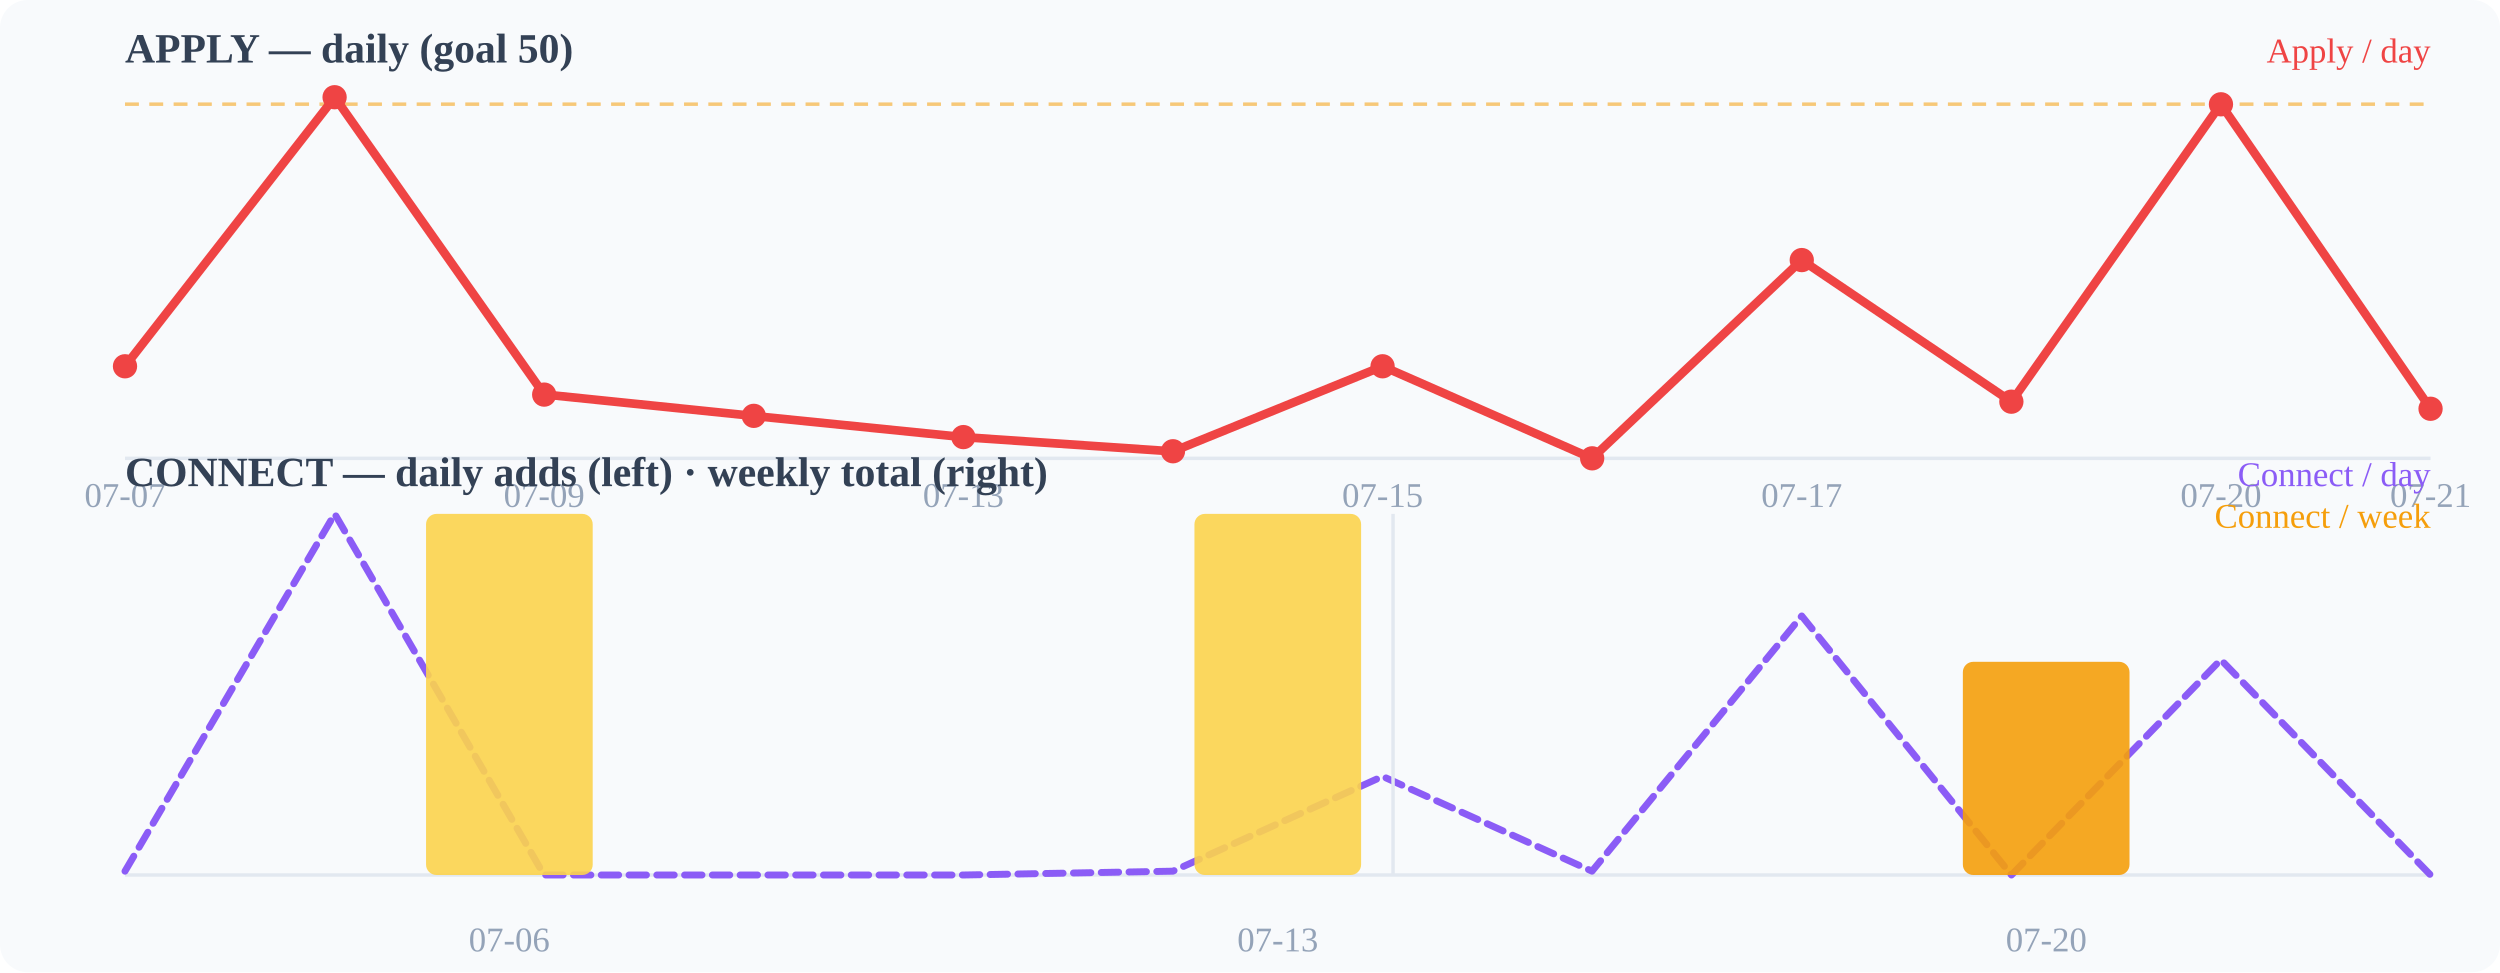
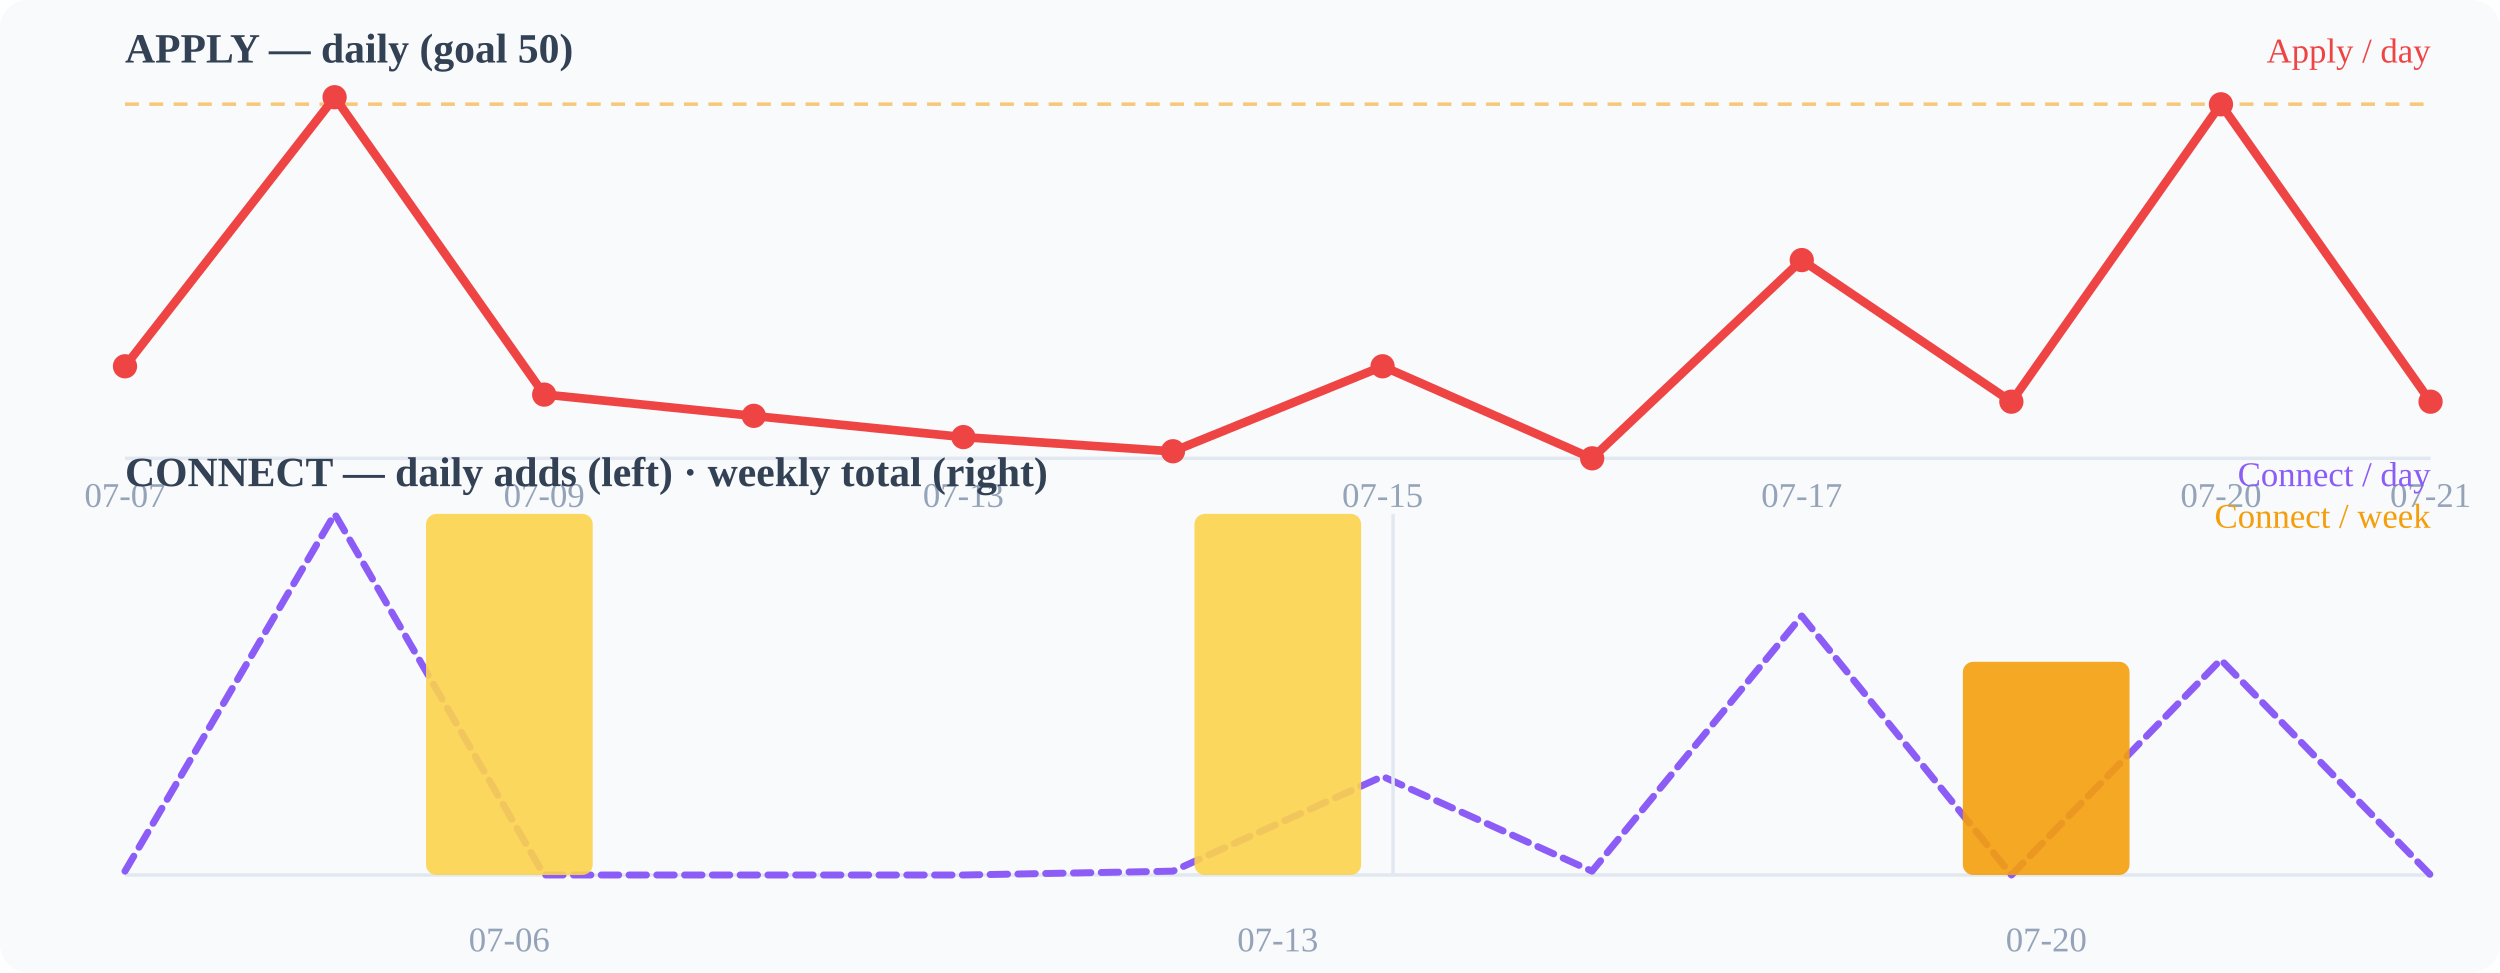
<svg xmlns="http://www.w3.org/2000/svg" width="720" height="280" viewBox="0 0 720 280">
  <rect width="720" height="280" fill="#f8fafc" rx="8" />
  <text x="36" y="18" font-size="12" font-weight="600" fill="#334155">APPLY — daily (goal 50)</text>
  <line x1="36" y1="132" x2="700" y2="132" stroke="#e2e8f0" stroke-width="1" />
  <line x1="36" y1="30.0" x2="700" y2="30.0" stroke="#f59e0b" stroke-width="1" stroke-dasharray="4 3" opacity="0.55" />
-   <polyline points="36.0,105.5 96.4,28.0 156.7,113.6 217.1,119.8 277.5,125.9 337.8,130.0 398.2,105.5 458.5,132.0 518.9,74.9 579.3,115.7 639.6,30.0 700.0,117.7" fill="none" stroke="#ef4444" stroke-width="2.5" stroke-linecap="round" stroke-linejoin="round" />
+   <polyline points="36.0,105.5 96.4,28.0 156.7,113.6 217.1,119.8 277.5,125.9 337.8,130.0 398.2,105.5 458.5,132.0 518.9,74.9 579.3,115.7 639.6,30.0 700.0,115.7" fill="none" stroke="#ef4444" stroke-width="2.5" stroke-linecap="round" stroke-linejoin="round" />
  <circle cx="36" cy="105.49" r="3.5" fill="#ef4444" />
  <circle cx="96.364" cy="28" r="3.5" fill="#ef4444" />
  <circle cx="156.727" cy="113.647" r="3.5" fill="#ef4444" />
  <circle cx="217.091" cy="119.765" r="3.5" fill="#ef4444" />
  <circle cx="277.455" cy="125.882" r="3.5" fill="#ef4444" />
  <circle cx="337.818" cy="129.961" r="3.5" fill="#ef4444" />
  <circle cx="398.182" cy="105.49" r="3.5" fill="#ef4444" />
  <circle cx="458.545" cy="132" r="3.5" fill="#ef4444" />
  <circle cx="518.909" cy="74.902" r="3.5" fill="#ef4444" />
  <circle cx="579.273" cy="115.686" r="3.5" fill="#ef4444" />
  <circle cx="639.636" cy="30.039" r="3.5" fill="#ef4444" />
-   <circle cx="700" cy="117.725" r="3.5" fill="#ef4444" />
+   <circle cx="700" cy="115.686" r="3.5" fill="#ef4444" />
  <text x="36" y="146" font-size="10" fill="#94a3b8" text-anchor="middle">07-07</text>
  <text x="156.727" y="146" font-size="10" fill="#94a3b8" text-anchor="middle">07-09</text>
  <text x="277.455" y="146" font-size="10" fill="#94a3b8" text-anchor="middle">07-13</text>
  <text x="398.182" y="146" font-size="10" fill="#94a3b8" text-anchor="middle">07-15</text>
  <text x="518.909" y="146" font-size="10" fill="#94a3b8" text-anchor="middle">07-17</text>
  <text x="639.636" y="146" font-size="10" fill="#94a3b8" text-anchor="middle">07-20</text>
  <text x="700" y="146" font-size="10" fill="#94a3b8" text-anchor="middle">07-21</text>
  <text x="36" y="140" font-size="12" font-weight="600" fill="#334155">CONNECT — daily adds (left) · weekly total (right)</text>
  <line x1="36" y1="252" x2="700" y2="252" stroke="#e2e8f0" stroke-width="1" />
  <polyline points="36.0,250.9 96.4,148.0 156.7,252.0 217.1,252.0 277.5,252.0 337.8,250.9 398.2,223.6 458.5,250.9 518.9,177.4 579.3,252.0 639.6,190.0 700.0,252.0" fill="none" stroke="#8b5cf6" stroke-width="2" stroke-linecap="round" stroke-linejoin="round" stroke-dasharray="5 3" />
  <rect x="122.7" y="148.0" width="48" height="104.0" rx="3" fill="#fcd34d" opacity="0.9" />
  <rect x="344.0" y="148.0" width="48" height="104.0" rx="3" fill="#fcd34d" opacity="0.9" />
  <rect x="565.3" y="190.6" width="48" height="61.4" rx="3" fill="#f59e0b" opacity="0.9" />
  <line x1="401.2" y1="148" x2="401.2" y2="252" stroke="#e2e8f0" stroke-width="1" />
  <text x="146.667" y="274" font-size="10" fill="#94a3b8" text-anchor="middle">07-06</text>
  <text x="368" y="274" font-size="10" fill="#94a3b8" text-anchor="middle">07-13</text>
  <text x="589.333" y="274" font-size="10" fill="#94a3b8" text-anchor="middle">07-20</text>
  <text x="700" y="18" font-size="10" fill="#ef4444" text-anchor="end">Apply / day</text>
  <text x="700" y="140" font-size="10" fill="#8b5cf6" text-anchor="end">Connect / day</text>
  <text x="700" y="152" font-size="10" fill="#f59e0b" text-anchor="end">Connect / week</text>
</svg>
